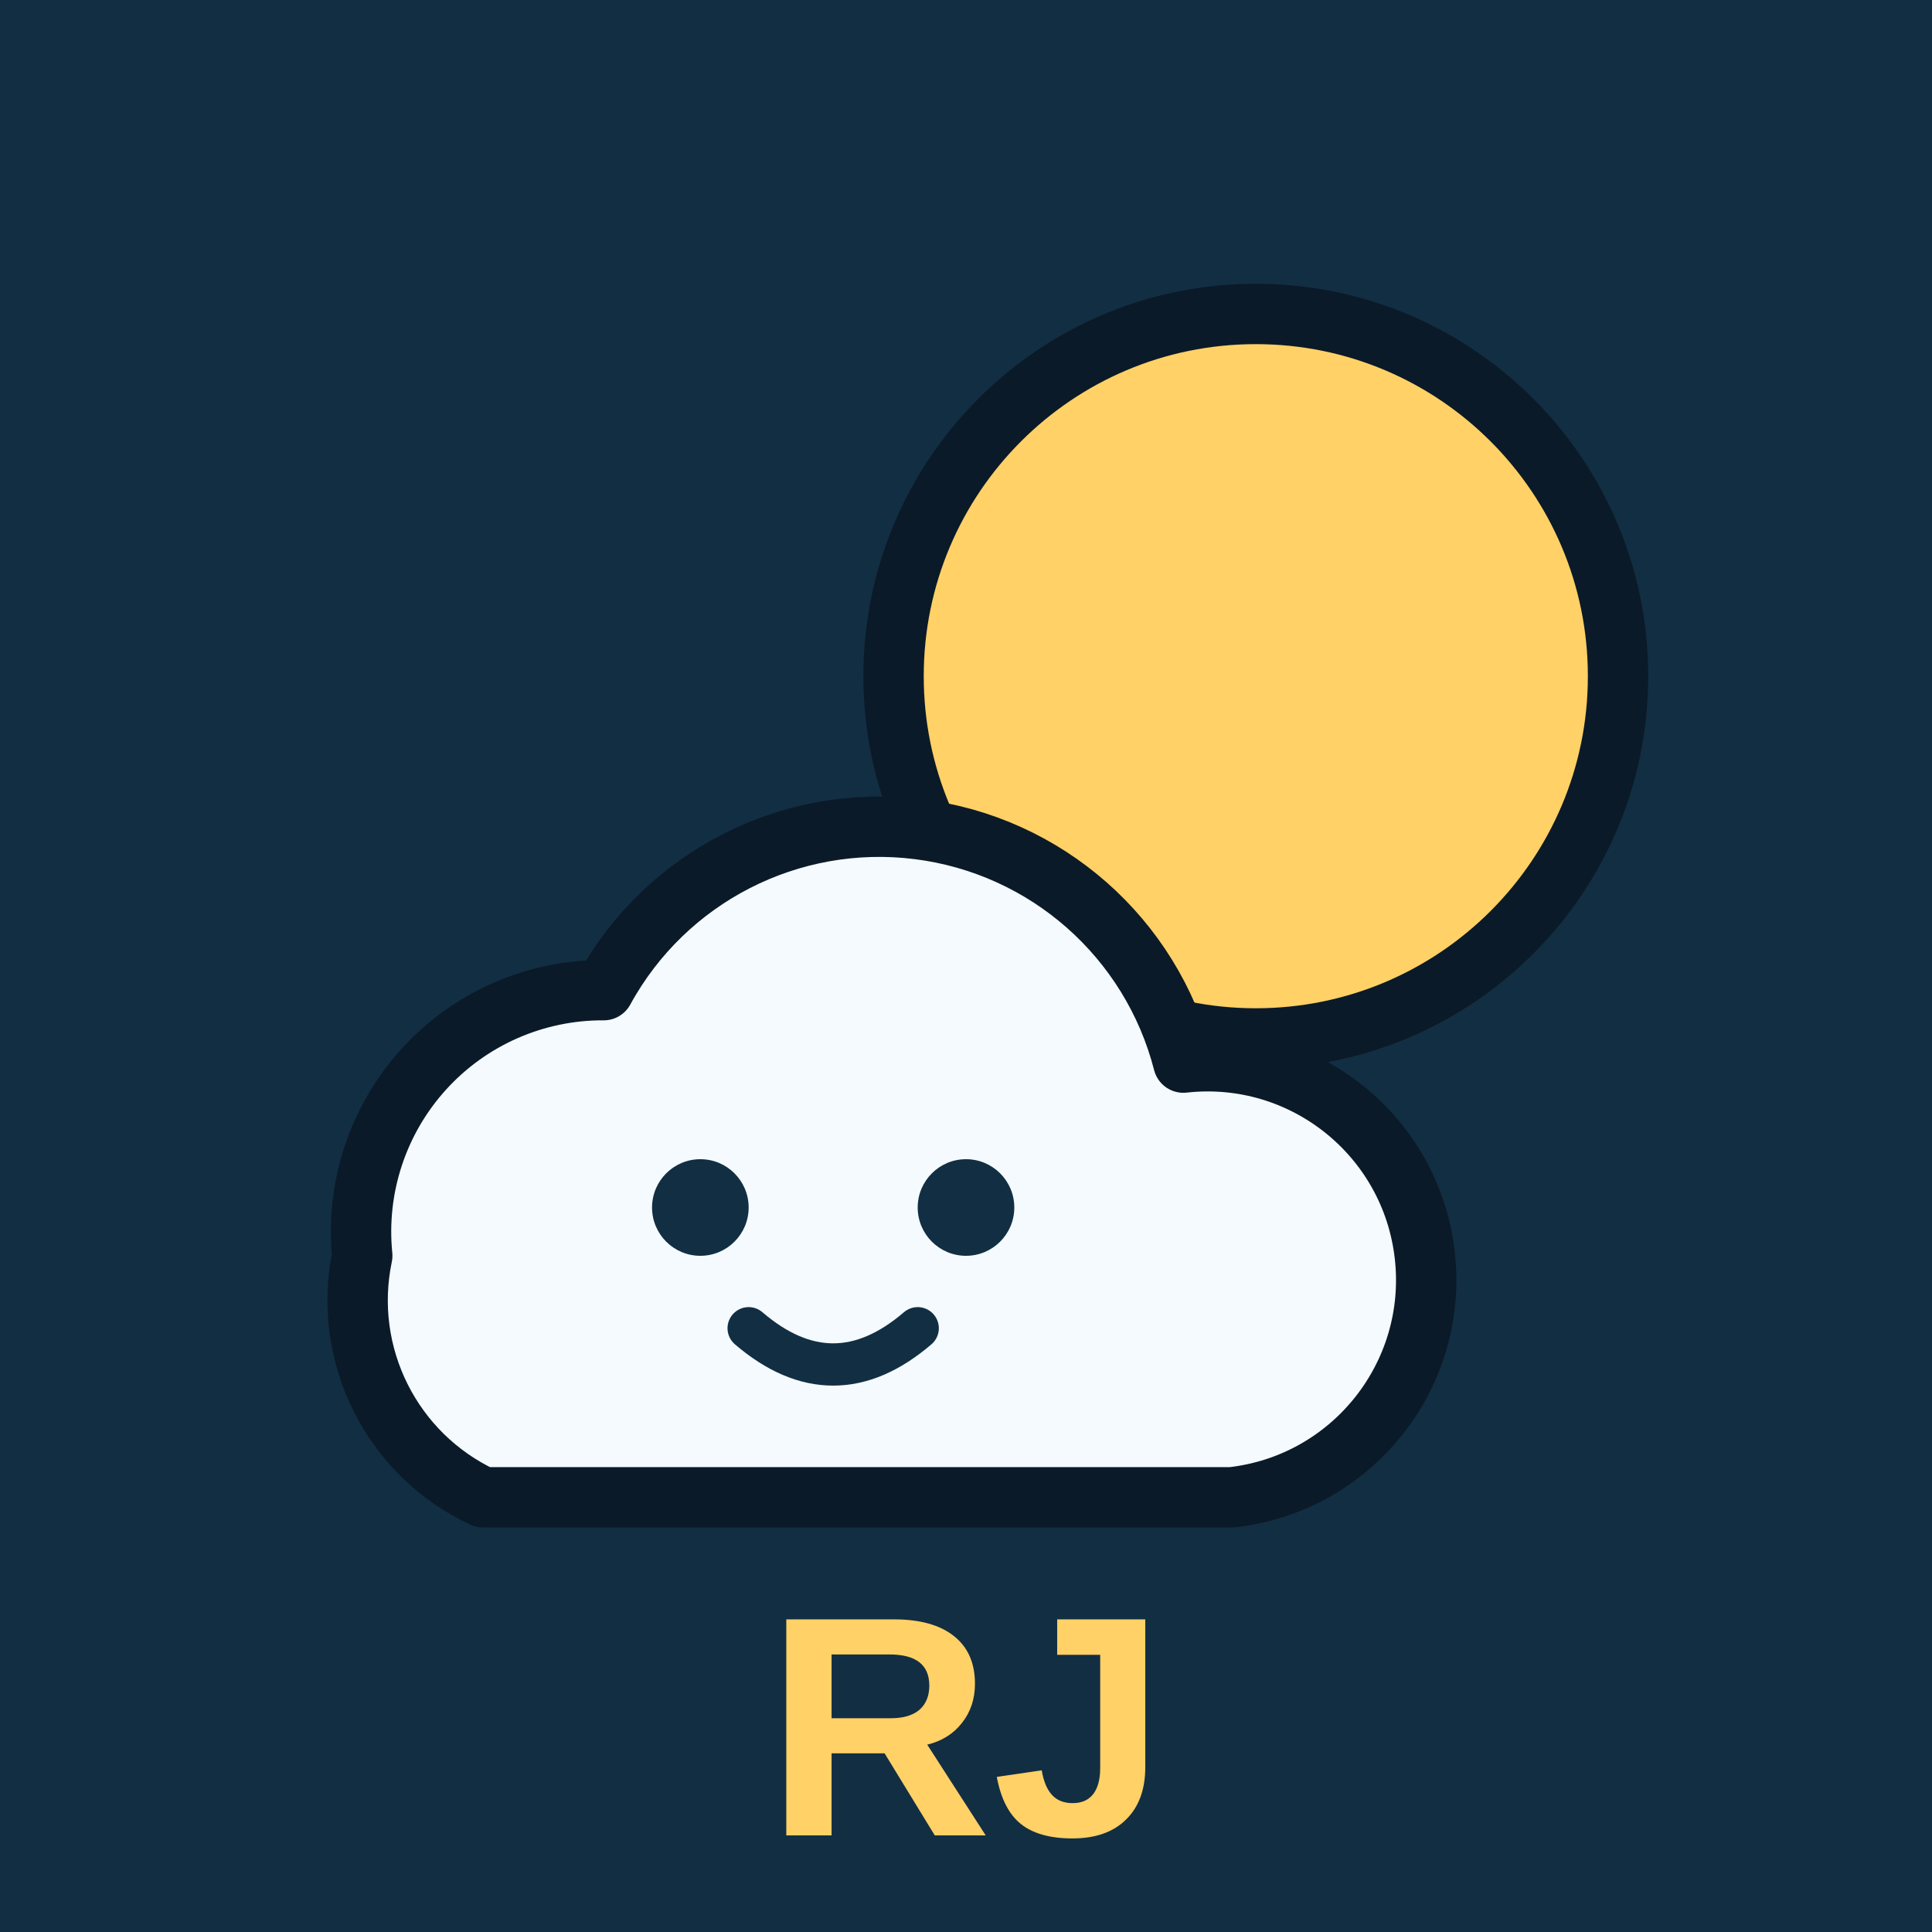
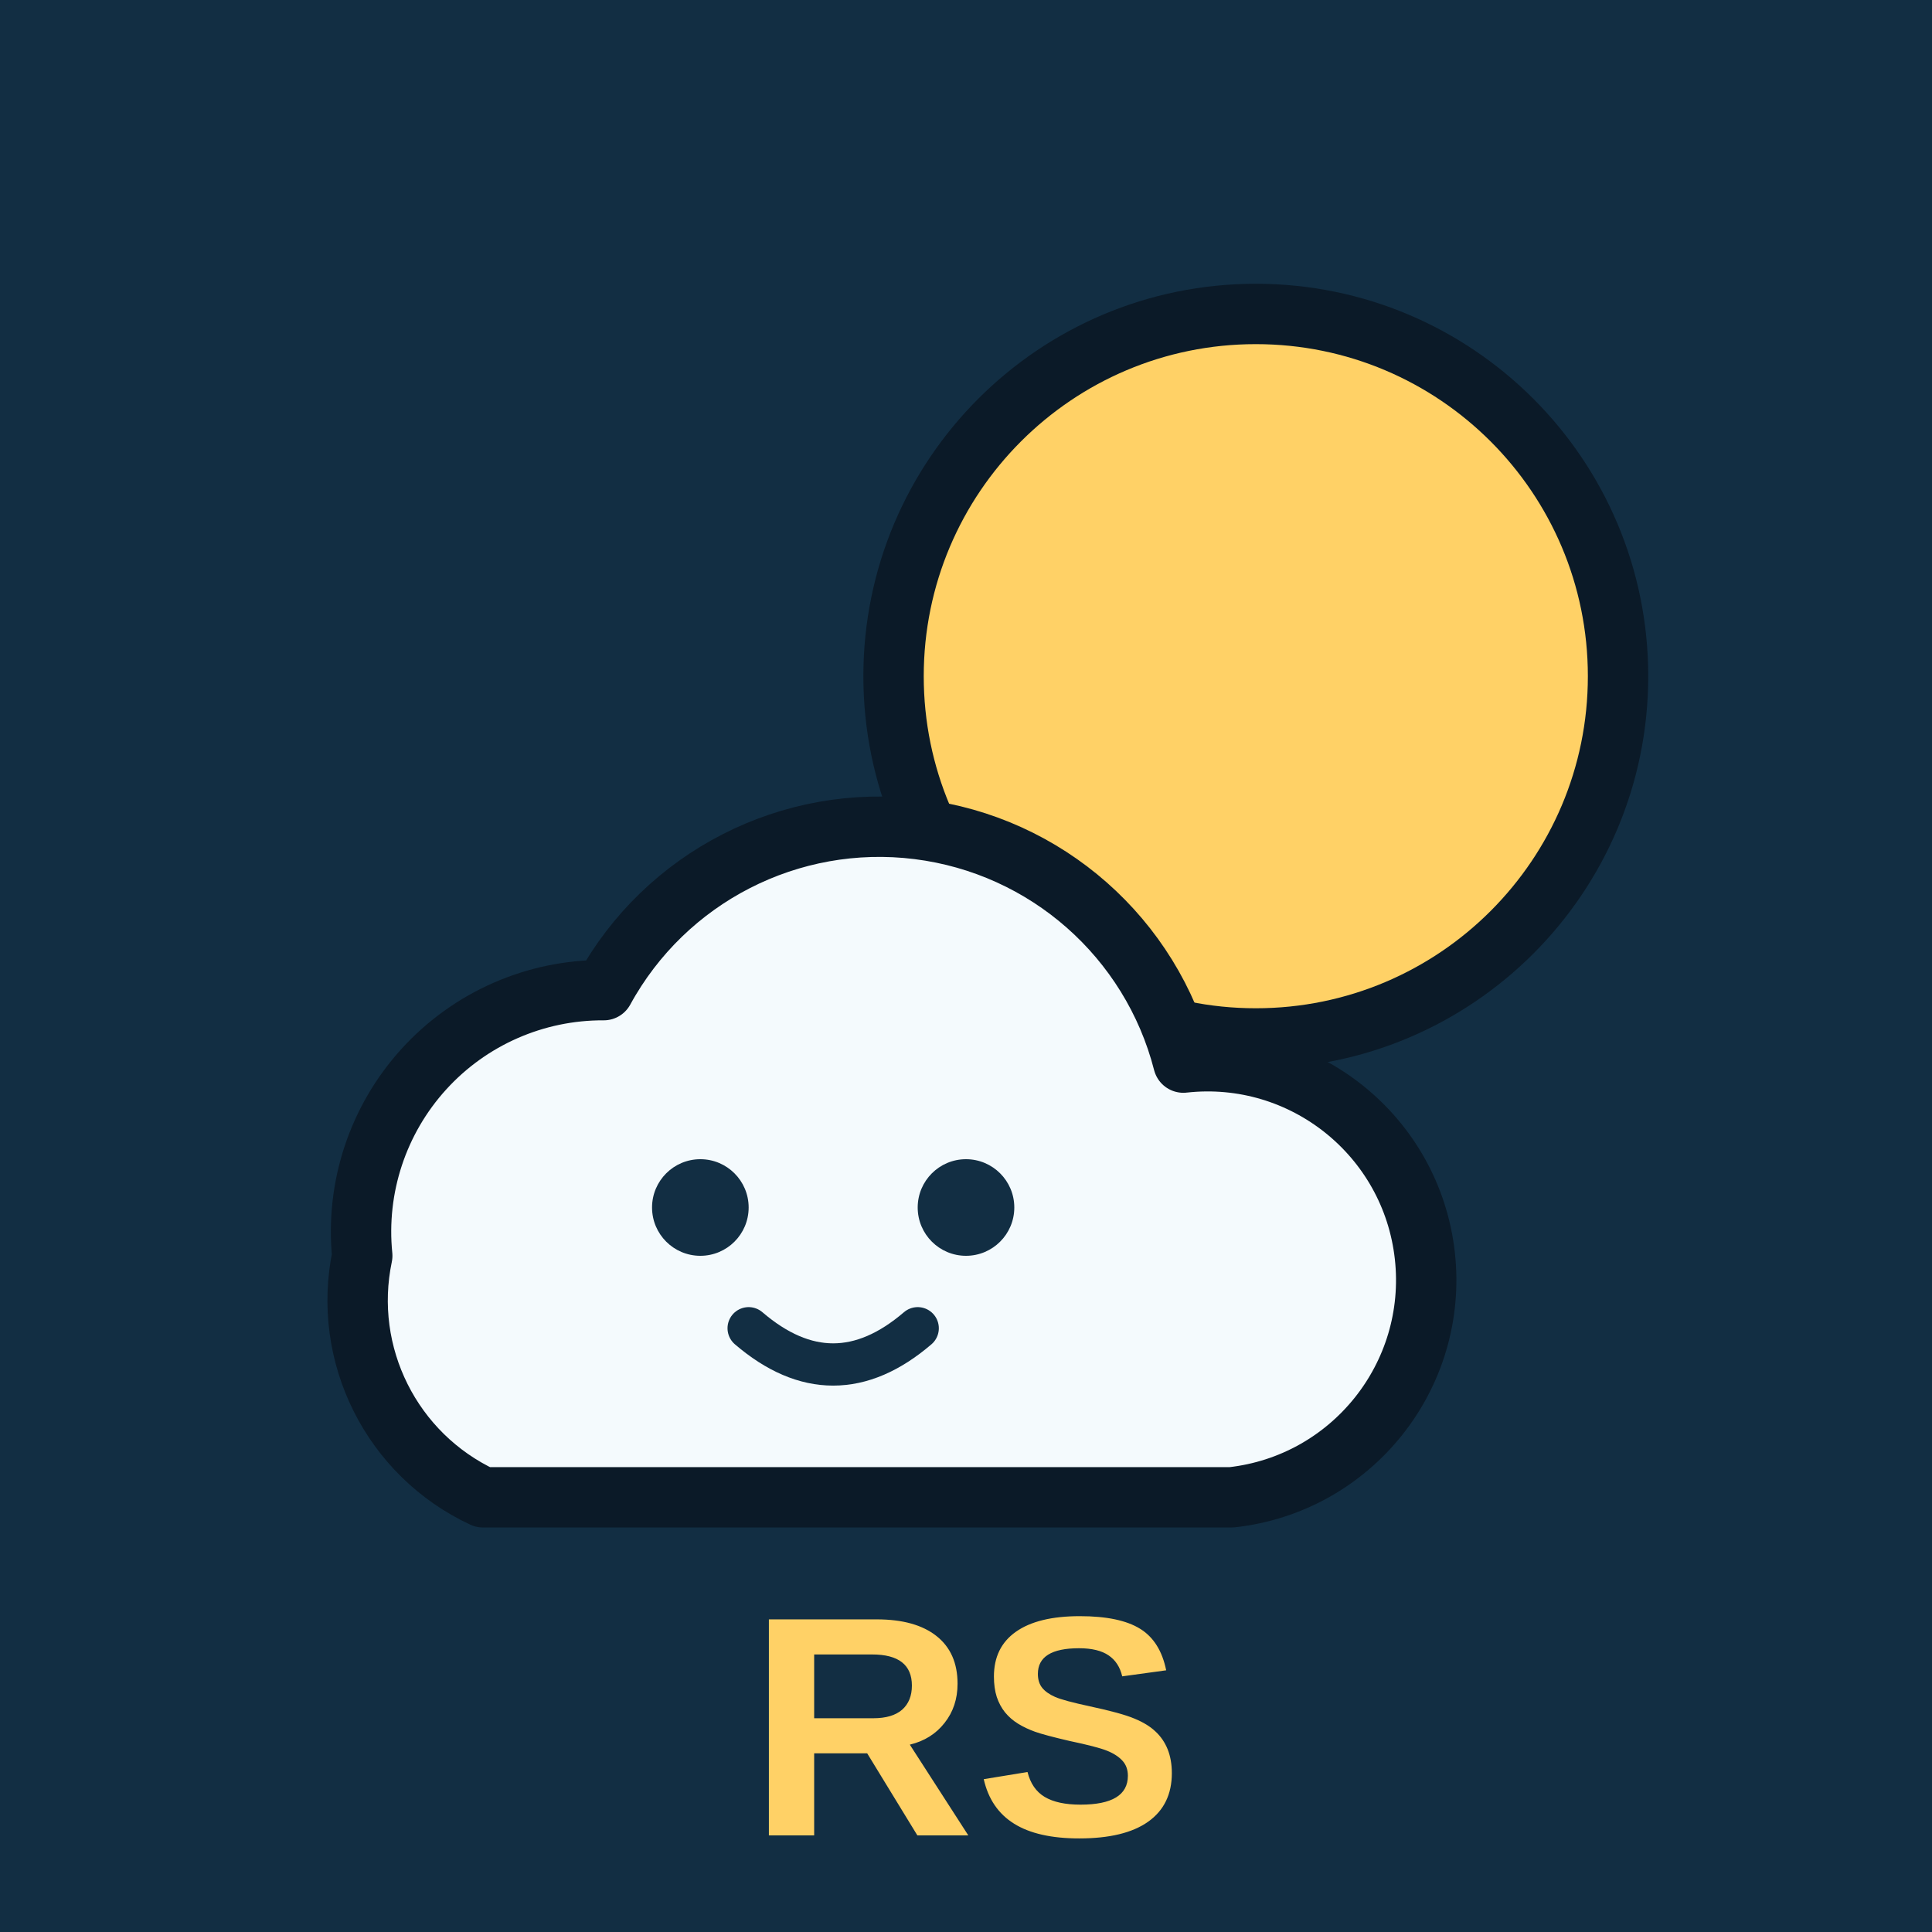
<svg xmlns="http://www.w3.org/2000/svg" viewBox="0 0 160 160" width="160" height="160">
  <rect width="160" height="160" fill="#122E43" />
  <circle cx="104" cy="56" r="30" fill="#FFD166" stroke="#0b1a28" stroke-width="5" />
  <g fill="#F4FAFD" stroke="#0b1a28" stroke-width="5" stroke-linejoin="round">
    <path d="M30 104 a20 20 0 0 1 20 -22 a26 26 0 0 1 48 6 a18 18 0 0 1 4 36 H40 a18 18 0 0 1 -10 -20 z" />
  </g>
  <circle cx="58" cy="100" r="4" fill="#122E43" />
  <circle cx="80" cy="100" r="4" fill="#122E43" />
  <path d="M62 110 Q69 116 76 110" fill="none" stroke="#122E43" stroke-width="3.5" stroke-linecap="round" />
-   <text x="80" y="152" text-anchor="middle" font-family="Arial Black, Arial" font-weight="900" font-size="26" fill="#FFD166">RJ</text>
+   <text x="80" y="152" text-anchor="middle" font-family="Arial Black, Arial" font-weight="900" font-size="26" fill="#FFD166">RS</text>
</svg>
